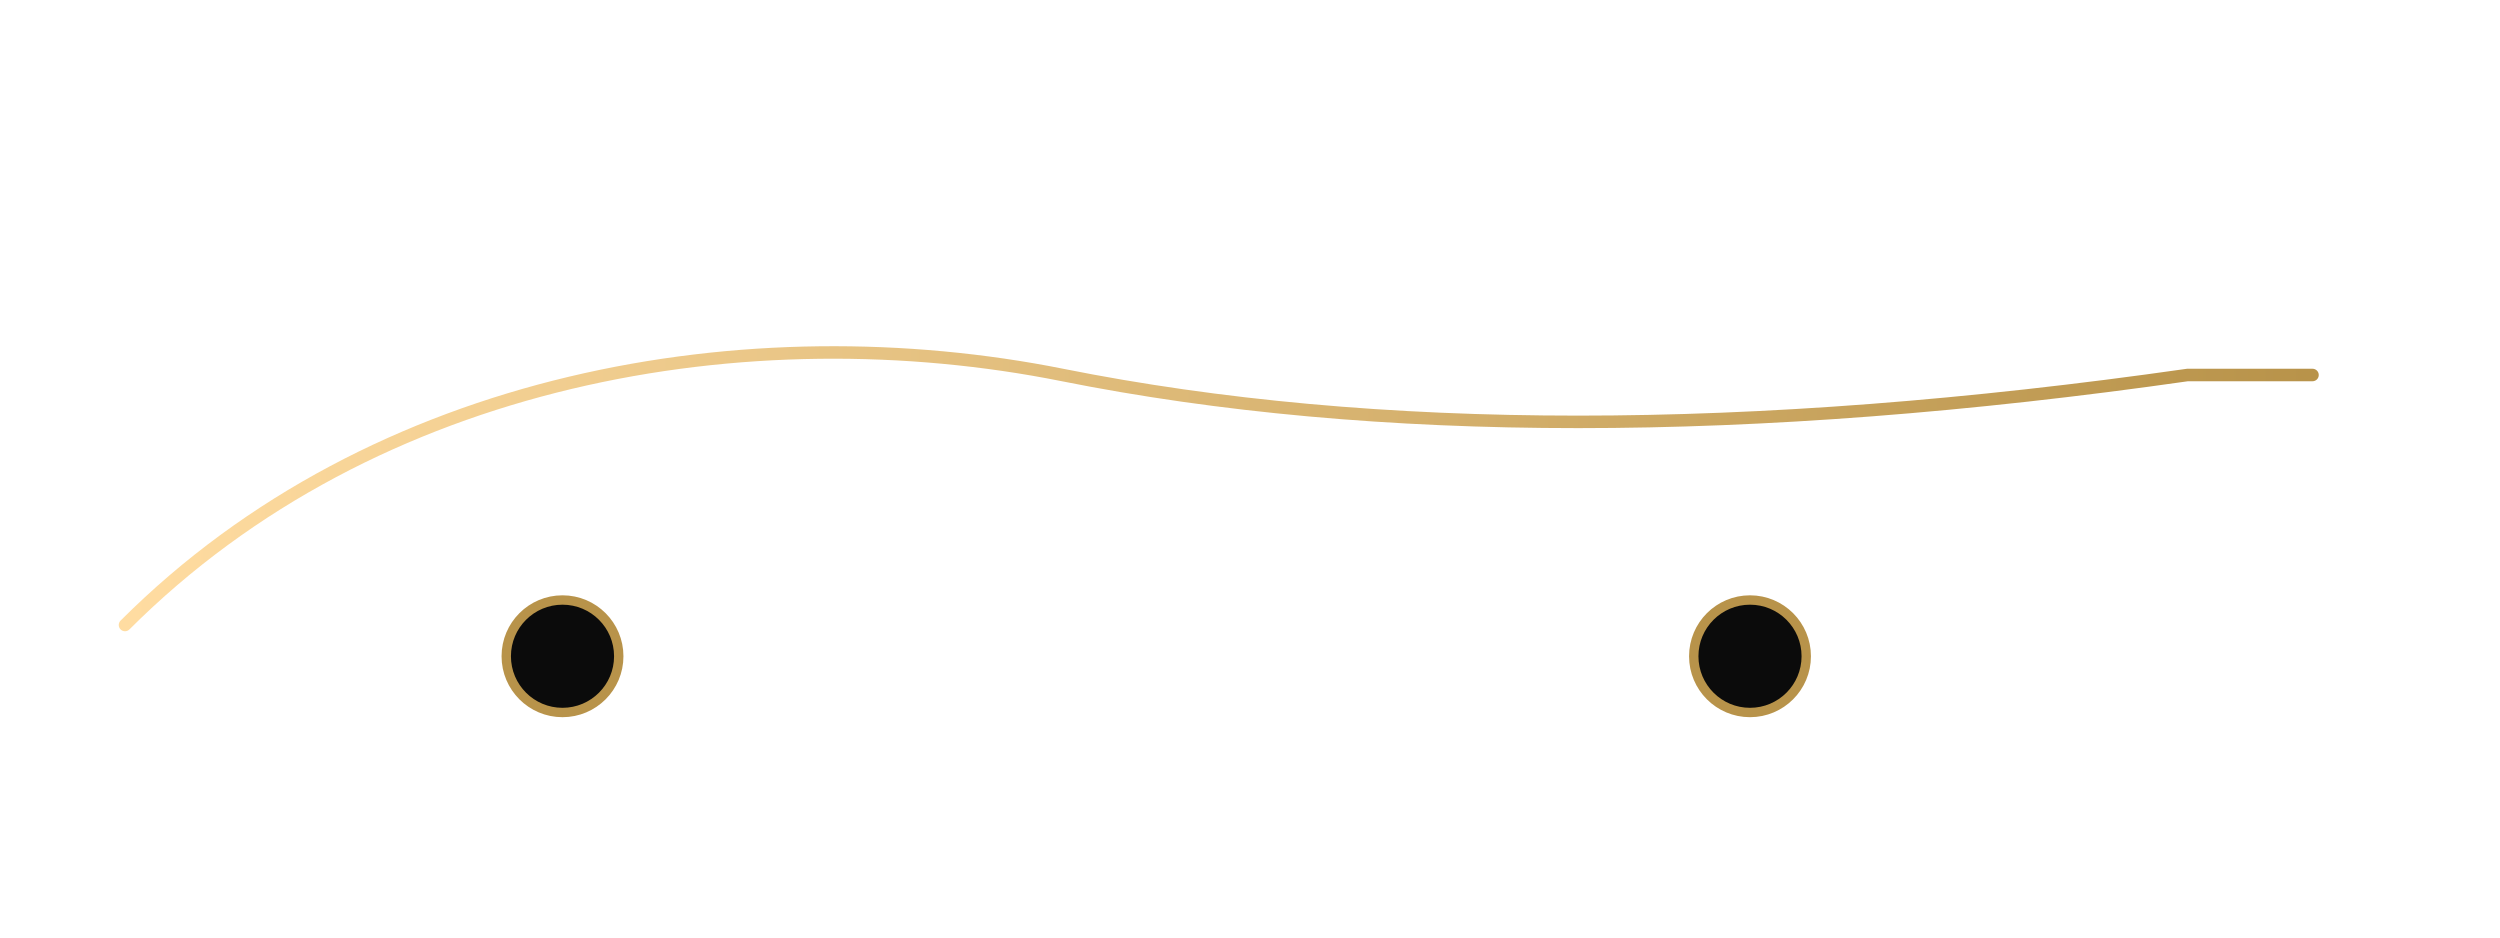
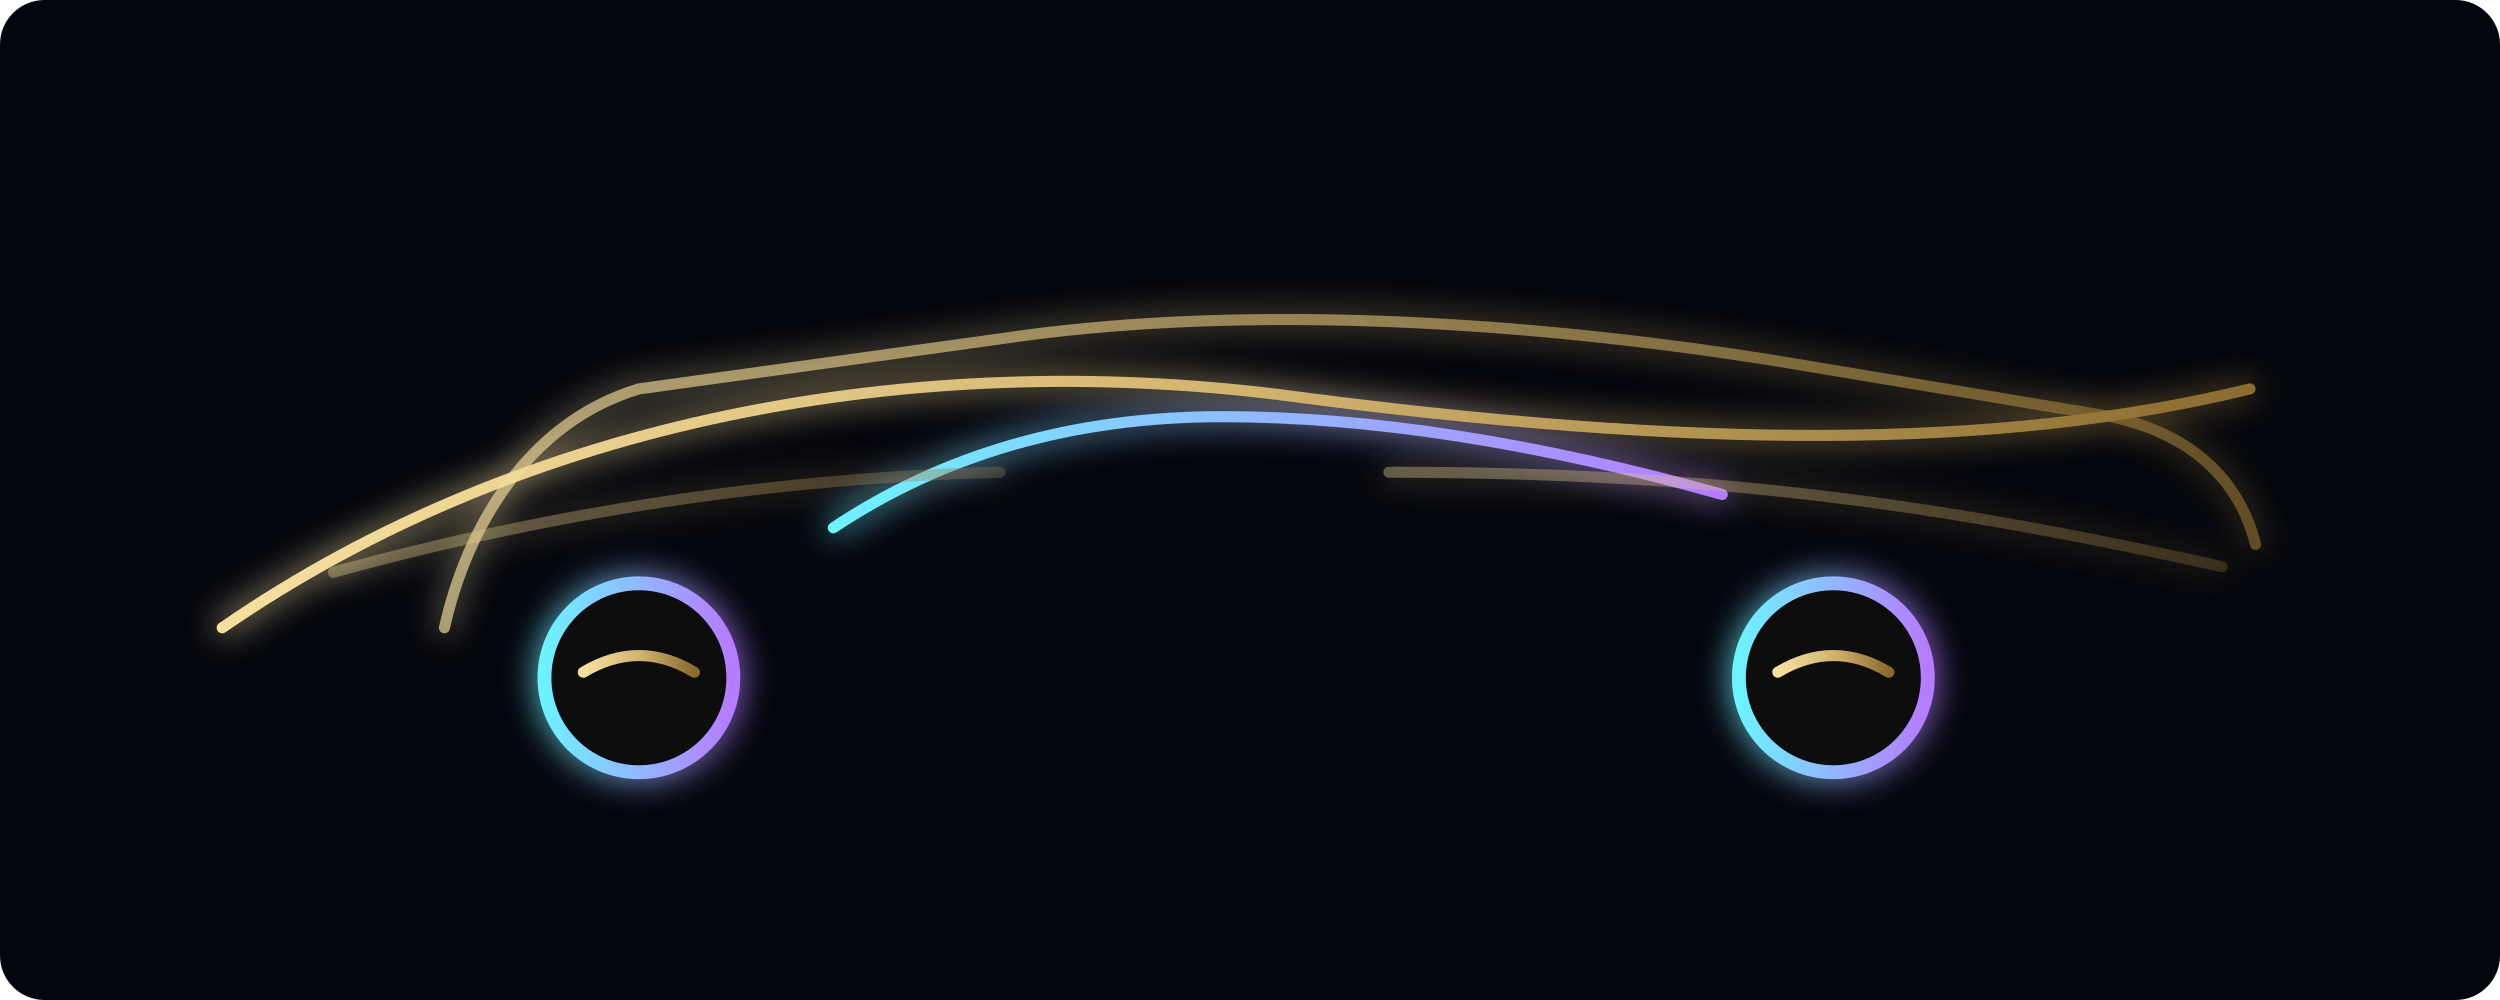
- <svg xmlns="http://www.w3.org/2000/svg" viewBox="0 0 800 300" preserveAspectRatio="xMidYMid meet">
-   <g fill="none" stroke="url(#gold)" stroke-width="3" stroke-linecap="round">
-     <defs>
-       <linearGradient id="gold" x1="0" x2="1">
-         <stop offset="0" stop-color="#ffdca1" />
-         <stop offset="1" stop-color="#b8934a" />
-       </linearGradient>
-     </defs>
-     <path d="M40 200 C120 120, 240 100, 340 120 C440 140, 560 140, 700 120 L740 120" stroke-width="4" />
-     <circle cx="180" cy="210" r="18" fill="#0b0b0b" stroke="#b8934a" />
-     <circle cx="560" cy="210" r="18" fill="#0b0b0b" stroke="#b8934a" />
+ <svg xmlns="http://www.w3.org/2000/svg" viewBox="0 0 900 360" role="img" aria-labelledby="title desc">
+   <defs>
+     <linearGradient id="gold" x1="0%" x2="100%">
+       <stop offset="0%" stop-color="#f6e0a0" />
+       <stop offset="50%" stop-color="#d3b46f" />
+       <stop offset="100%" stop-color="#8a6b2f" />
+     </linearGradient>
+     <linearGradient id="neon" x1="0%" x2="100%">
+       <stop offset="0%" stop-color="#6ef2ff" />
+       <stop offset="100%" stop-color="#b67bff" />
+     </linearGradient>
+     <filter id="glow" x="-50%" y="-50%" width="200%" height="200%">
+       <feGaussianBlur stdDeviation="6" result="blur" />
+       <feMerge>
+         <feMergeNode in="blur" />
+         <feMergeNode in="SourceGraphic" />
+       </feMerge>
+     </filter>
+   </defs>
+   <rect width="900" height="360" rx="16" fill="#04060d" />
+   <g stroke="url(#gold)" stroke-width="4" fill="none" stroke-linecap="round" stroke-linejoin="round" filter="url(#glow)">
+     <path d="M80 226 C190 150 330 126 460 142 C610 162 720 162 810 140" />
+     <path d="M160 226 C168 190 190 152 230 140 L360 122 C440 110 540 114 640 130 L760 150 C788 156 806 172 812 196" opacity="0.65" />
+     <path d="M820 200 L840 200" />
+     <circle cx="230" cy="244" r="34" fill="#0a0a0f" stroke="url(#neon)" stroke-width="5" />
+     <circle cx="660" cy="244" r="34" fill="#0a0a0f" stroke="url(#neon)" stroke-width="5" />
+     <path d="M210 242 Q230 230 250 242" stroke="url(#gold)" />
+     <path d="M640 242 Q660 230 680 242" stroke="url(#gold)" />
+     <path d="M300 190 Q360 150 440 150 Q520 150 620 178" stroke="url(#neon)" />
+     <path d="M360 182 L520 182" stroke="url(#gold)" />
+     <path d="M120 206 C200 184 280 172 360 170" opacity="0.35" />
+     <path d="M500 170 C620 170 700 182 800 204" opacity="0.35" />
  </g>
</svg>
